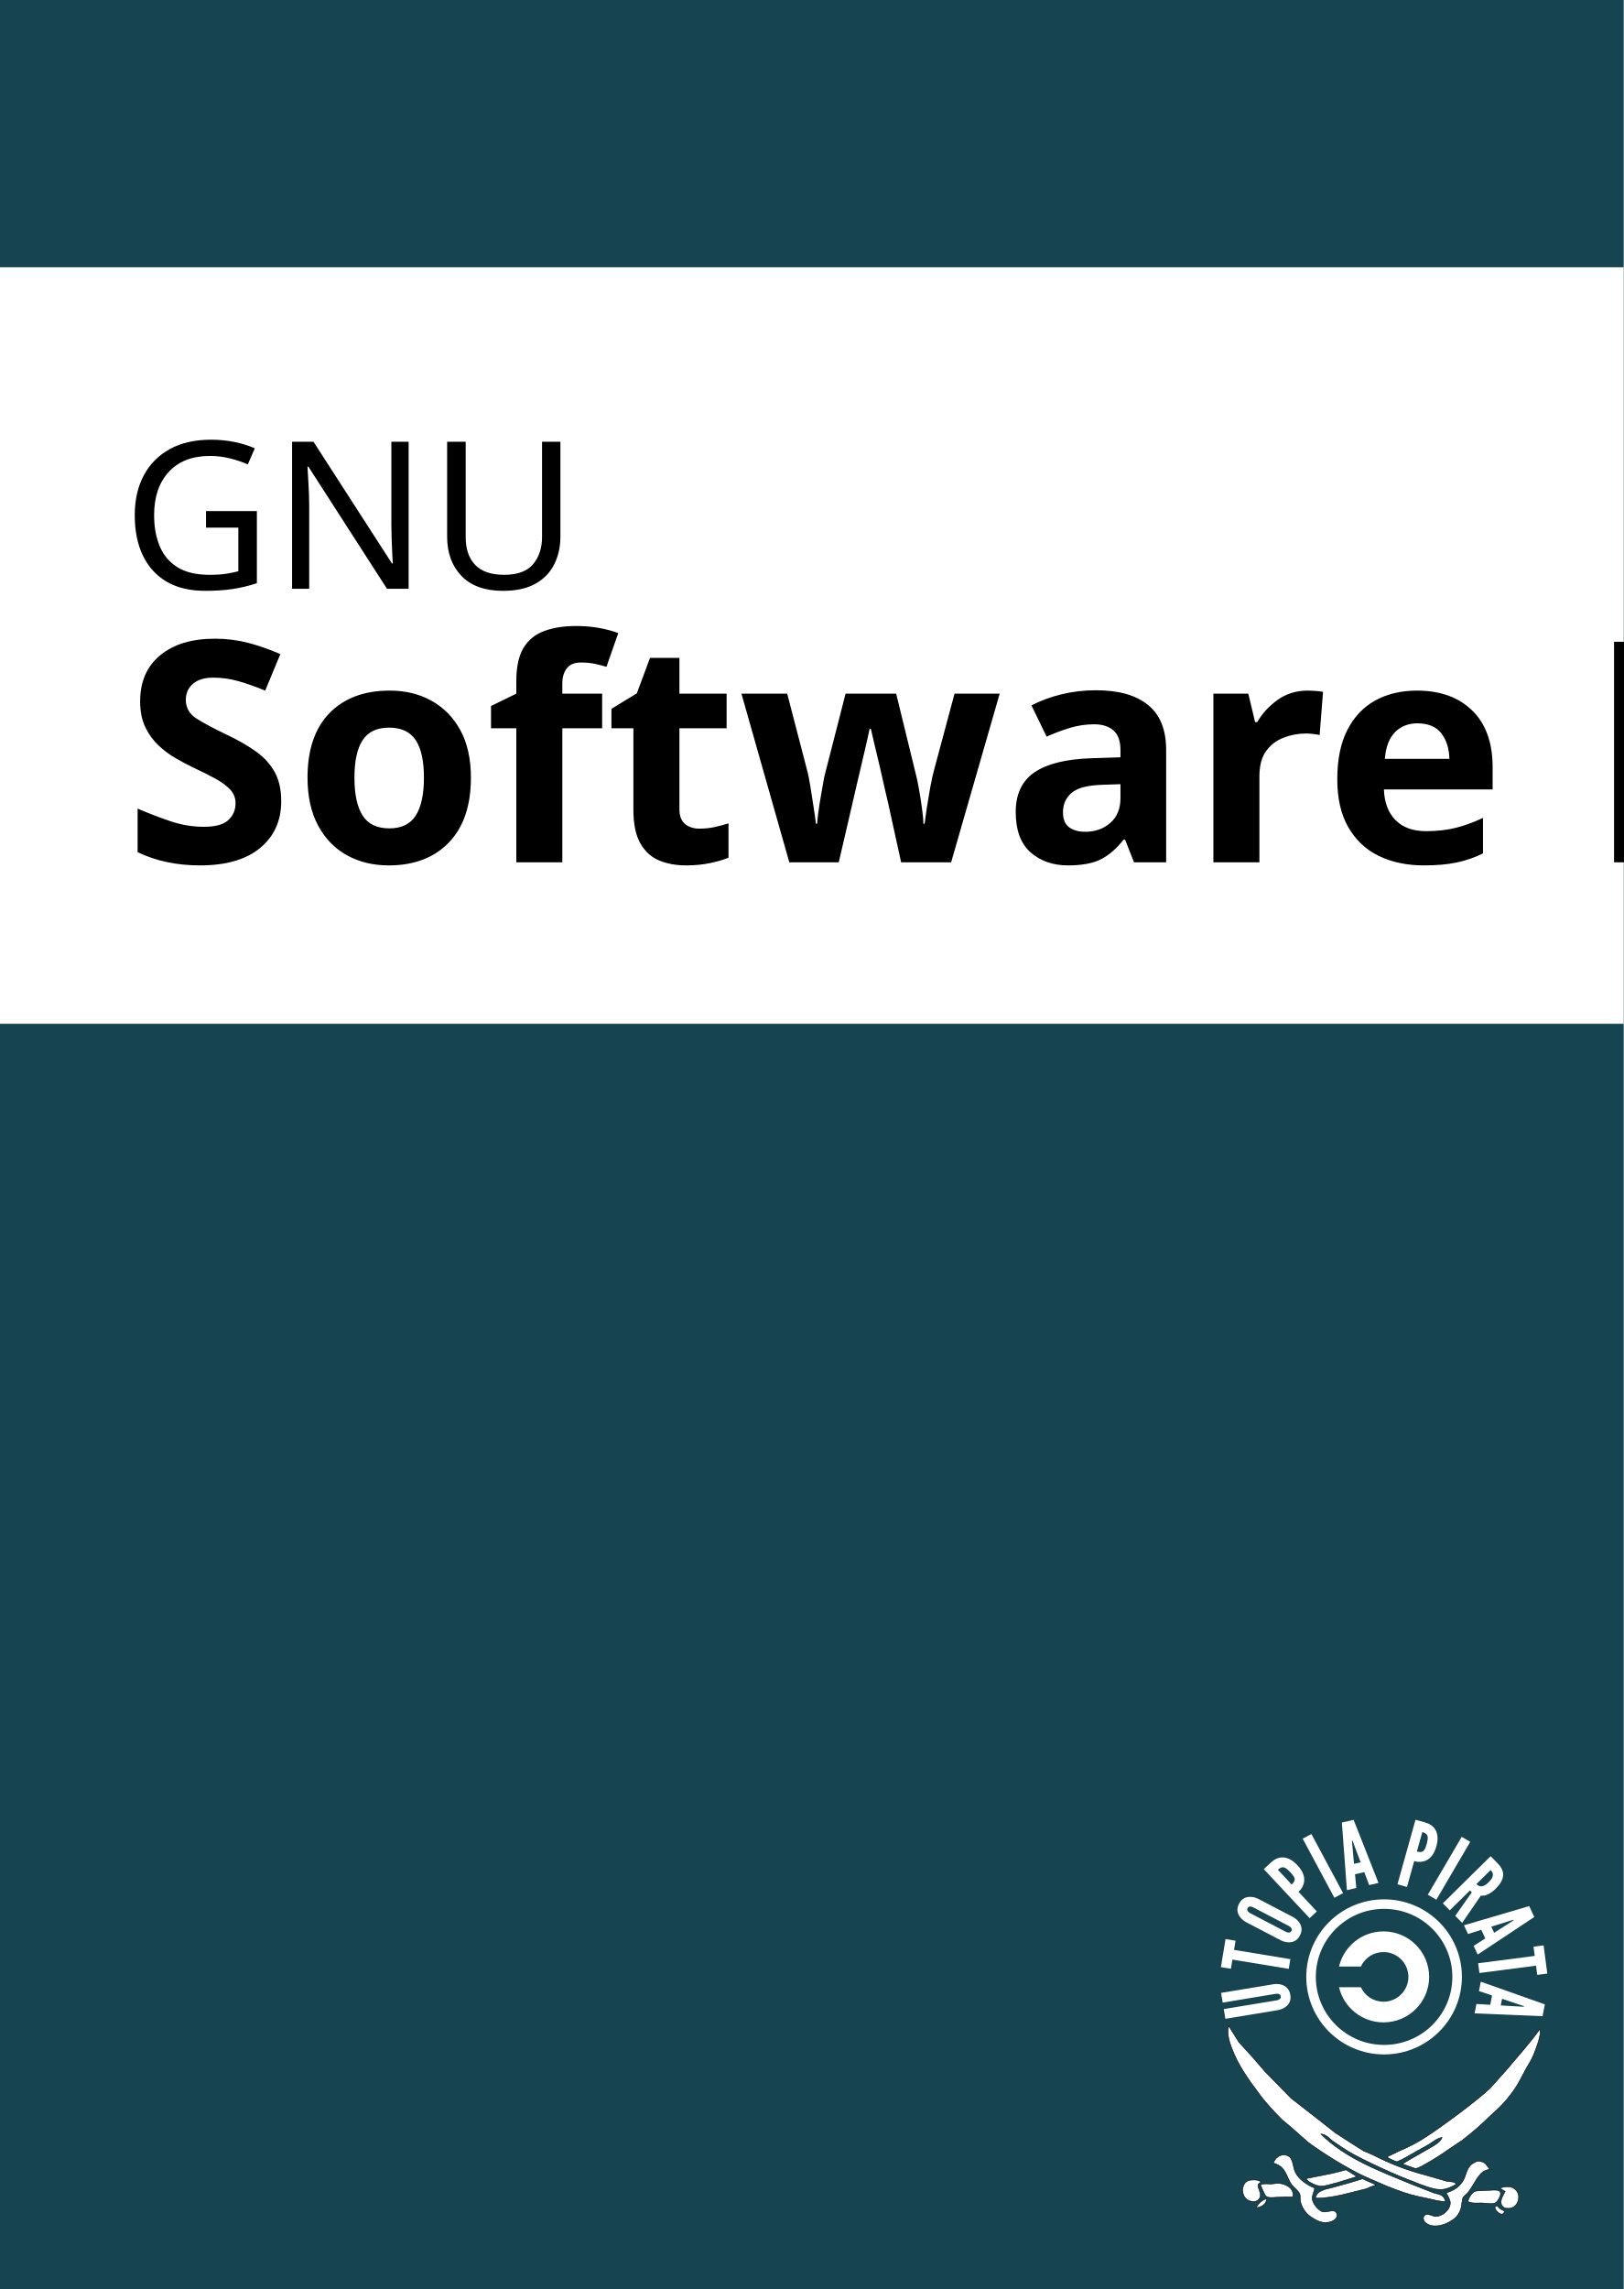
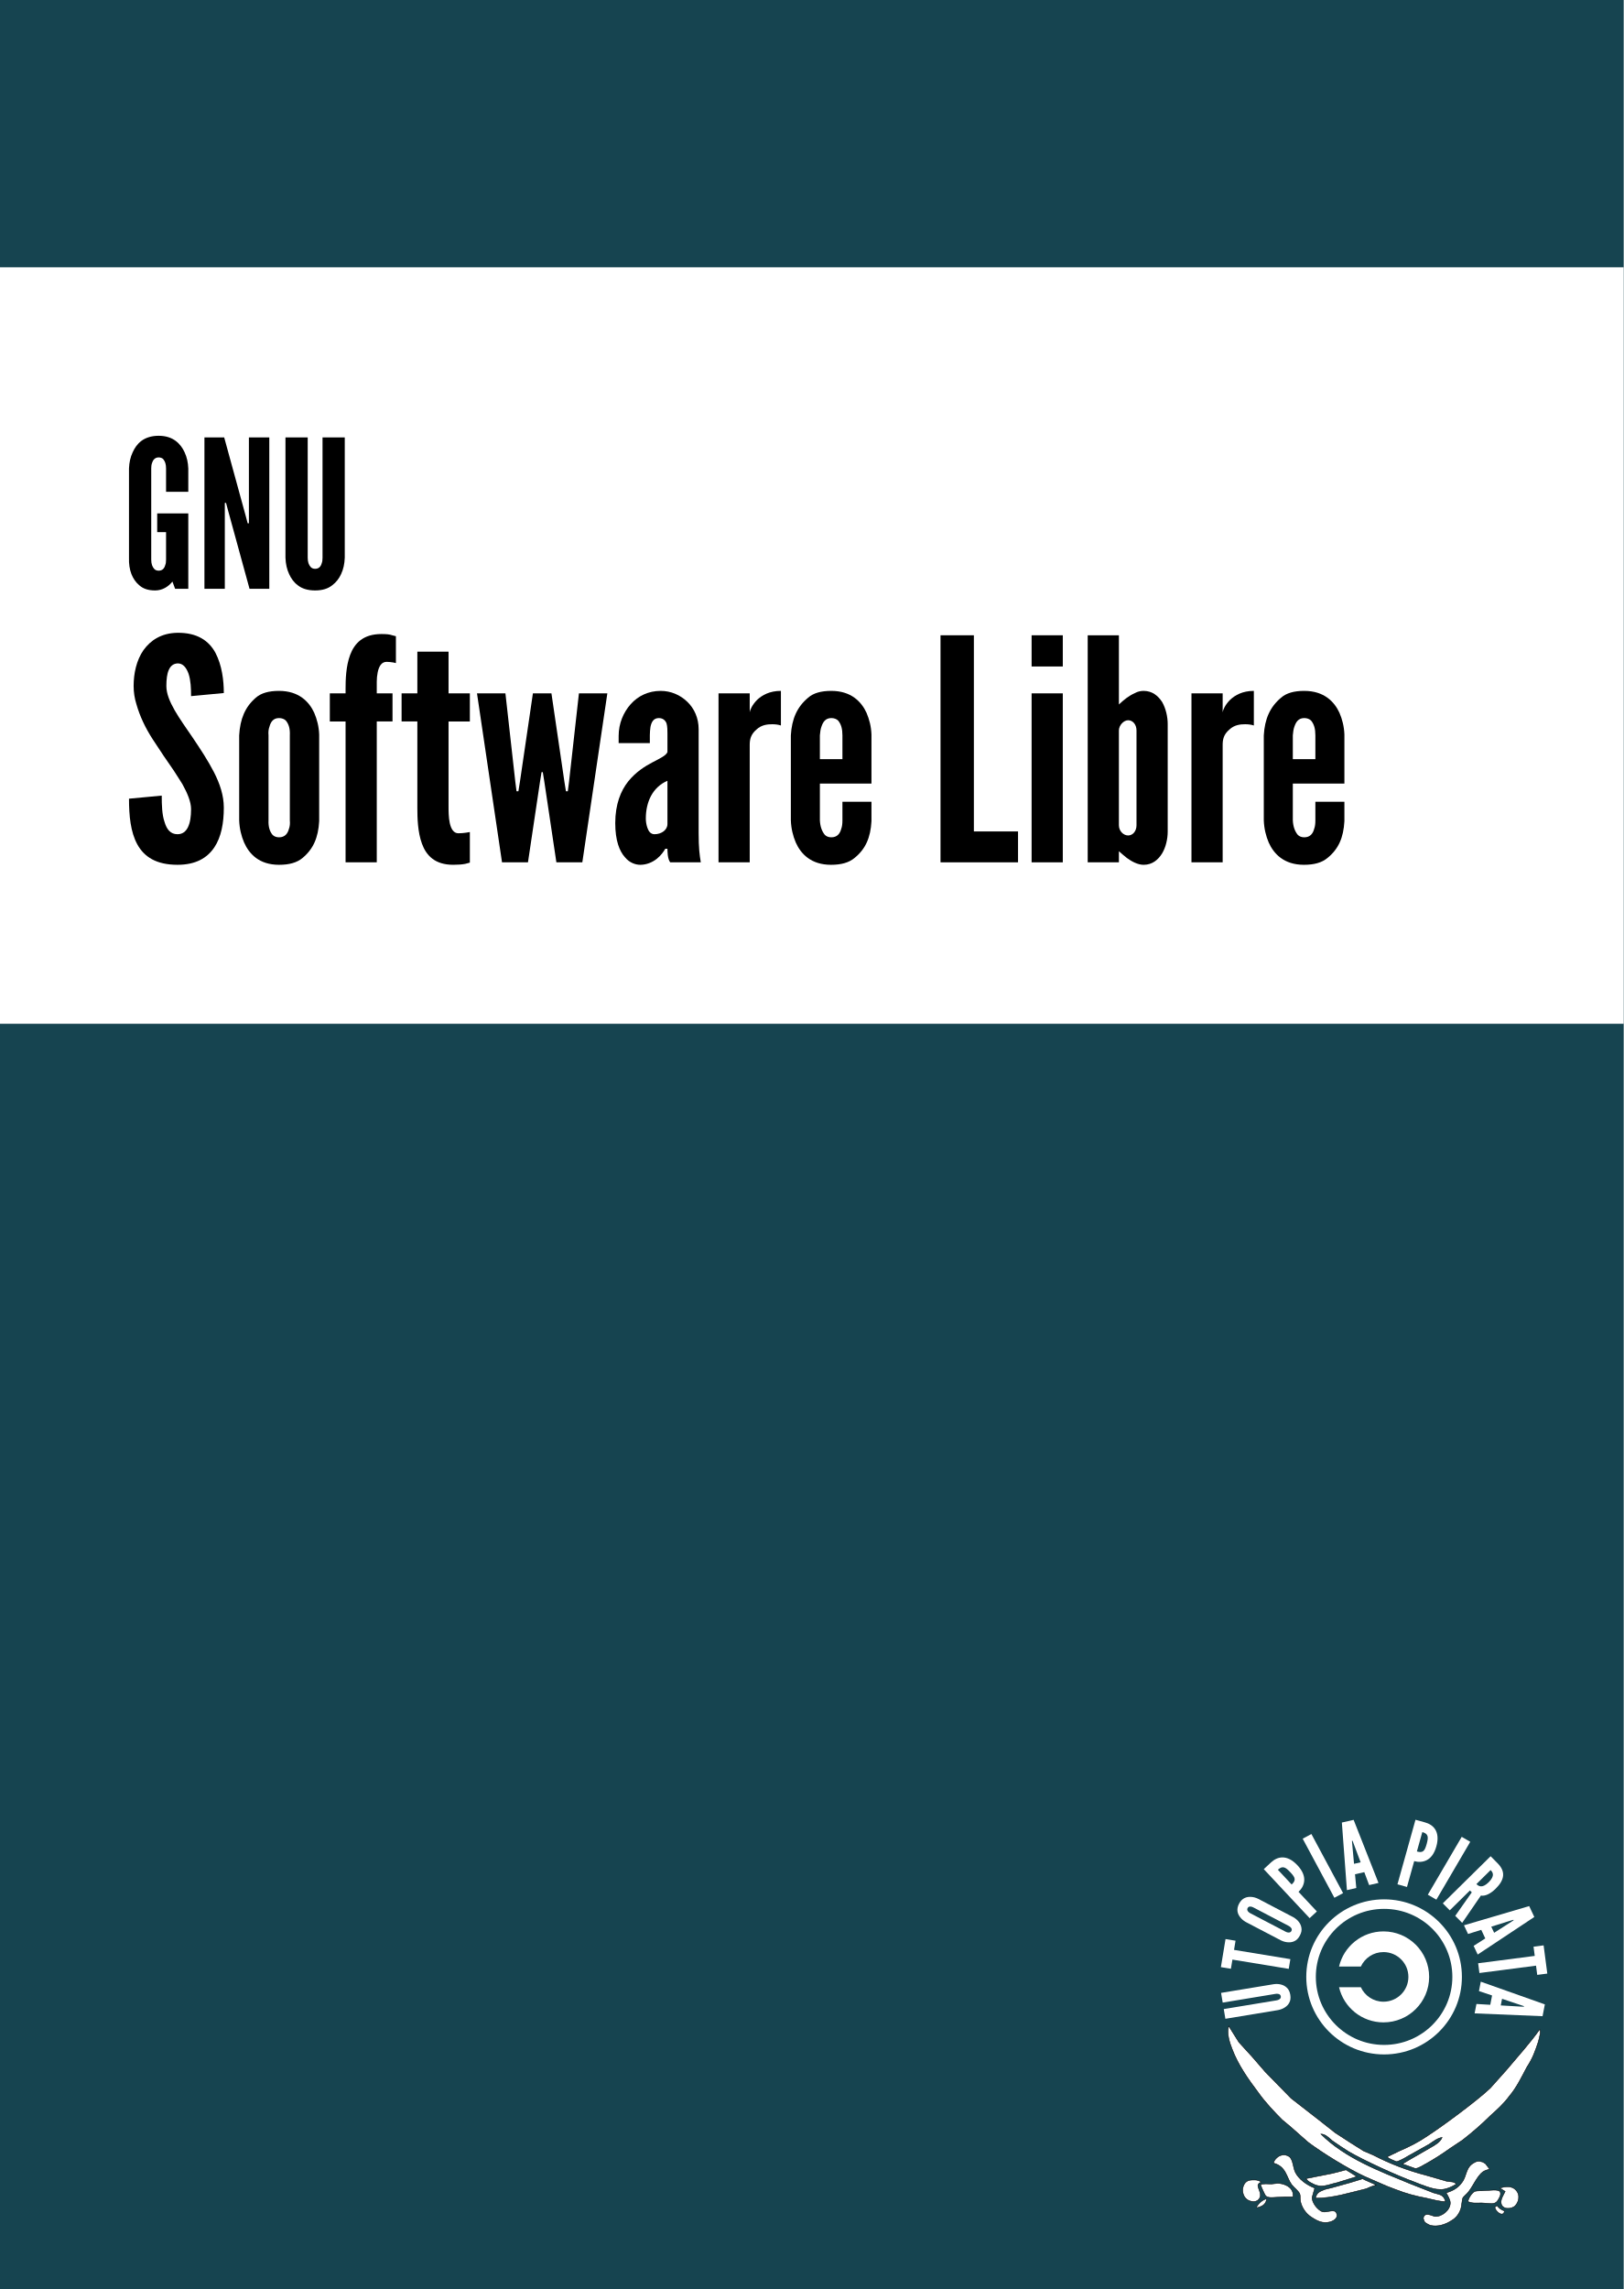
<svg xmlns="http://www.w3.org/2000/svg" width="372.047" height="524.409" id="svg2" version="1.1">
  <defs id="defs4" />
  <g id="layer1" transform="translate(0,-527.9527)">
    <g id="g3170" transform="translate(-372.0472,0)">
      <g transform="matrix(0.1610796,0,0,0.1605052,416.7153,910.6015)" id="layer1-8">
        <rect y="-2384.028" x="-277.304" height="3267.243" width="2309.71" id="rect3033" style="fill:#164450" />
        <g id="g3847" transform="matrix(0.6793735,0,0,0.6793735,-233.9343,225.037)" />
        <g transform="matrix(1.418919,0,0,1.418919,1084.94,-369.9956)" id="g4077">
          <g id="g3851" transform="matrix(0.6793735,0,0,0.6793735,-35.21522,207.5841)">
            <path d="m 910.841,610.029 c -15,21 -31.266,38.794 -49,60 l -24,27 c -20,19 -70,56 -93,71 -13,9 -27,16 -41,22 l -18.26,8.84 c 3,3 8.58,4.641 13.629,7 3,0 13.631,-5.84 16.631,-7.84 l 32,-18 c 6,-4 12,-9 19,-10 -3,7 -10,11 -17,15 l -19,11 c 0,0 -19.951,11.37 -22.68,13.26 5.469,2.16 13.68,4.641 18.889,6.74 5,0 11.791,-5 15.791,-7 11,-6 25,-15 36,-23 l 18,-12 c 14,-11 28,-23 41,-36 10,-9 20,-18 28,-29 11,-13 18,-28 26,-43 9,-14 12,-23 17,-38 1,-5 4,-13 2,-18 z" id="path719" style="fill:#ffffff;stroke:#000000;stroke-width:0.705" />
            <path d="m 451.841,605.029 c -3,11 1,24 5,34 9,24 24,45 39,65 9,13 24,29 35,40 l 12,10 26,23 c 21,16 60,40 84,51 l 32,14 13,5 c 15,6 30,10 46,13 9,2 19,5 28,5 -3,-11 -9,-10 -18,-13 l -33,-13 c -46,-19 -97,-38 -133,-74 7,0 12,6 17,10 7,5 16,11 24,16 22,13 72,36 97,45 10,4 27,11 37,11 8,1 19,-4 25,-8 -4,-4 -8,-3 -14,-4 l -31,-9 c -27,-7 -53,-17 -78,-30 l -14,-6 -19,-12 -23,-15 -24,-19 -41,-32 -38,-39 -19,-22 -20,-22 -15,-24 z" id="path725" style="fill:#ffffff;stroke:#000000;stroke-width:0.705" />
            <path d="m 772.841,852.029 c 2,4 6,10 6,15 0,11 -13,21 -23,20 -4,-1 -13,-6 -16,0 -1,2 -1,4 0,5 0,4 5,6 9,8 11,3 23,-1 32,-7 7,-4 12,-11 14,-19 l 2,-13 c 1,-4 5,-5 10,-12 6,-8 12,-22 20,-28 3,-2 6,-3 10,-4 -2,-3 -4,-5 -6,-8 -2,-1 -4,-3 -6,-3 -3,-1 -7,-1 -10,1 -14,7 -11,20 -19,30 -6,8 -13,12 -23,15 z" id="path731" style="fill:#ffffff;stroke:#000000;stroke-width:0.705" />
            <path d="m 804.841,865.029 c 7,3 13,2 20,2 l 15,1 c 7,0 9,-4 12,-10 1,-2 2,-6 0,-8 -2,-2 -6,-2 -9,-2 l -17,1 c -3,0 -8,0 -11,1 -5,3 -9,10 -10,15 z" id="path737" style="fill:#ffffff;stroke:#000000;stroke-width:0.705" />
            <path d="m 858.841,879.029 c -5,-2 -8,-4 -11,-8 -1,1 -2,1 -3,2 -1,5 12,17 14,6 z" id="path743" style="fill:#ffffff;stroke:#000000;stroke-width:0.705" />
            <path d="m 851.841,845.029 8,5 c -2,4 -7,12 -6,17 1,10 15,10 21,4 7,-8 7,-20 -3,-26 -6,-3 -13,-2 -20,0 z" id="path744" style="fill:#ffffff;stroke:#000000;stroke-width:0.705" />
            <path d="m 492.841,873.029 1,1 c 8,-2 13,-5 14,-13 -6,1 -12,7 -15,12 z" id="selection_x5F_to_x5F_path_x23_5" style="fill:#ffffff;stroke:#000000;stroke-width:0.705" />
            <path d="m 499.841,836.029 c -3,-2 -6,-3 -10,-3 -3,0 -6,0 -9,1 -10,4 -11,20 -3,27 4,4 14,6 18,1 4,-4 3,-9 1,-14 -1,-3 -3,-7 -1,-9 1,-2 3,-2 4,-3 z" id="selection_x5F_to_x5F_path_x23_4" style="fill:#ffffff;stroke:#000000;stroke-width:0.705" />
            <path d="m 498.841,840.029 c 1,3 6,15 8,17 3,2 6,2 9,2 l 18,-1 h 13 c 0,-3 0,-6 -1,-8 -3,-8 -14,-12 -22,-12 l -9,1 c -6,0 -11,-1 -16,1 z" id="selection_x5F_to_x5F_path_x23_3" style="fill:#ffffff;stroke:#000000;stroke-width:0.705" />
            <path d="m 517.841,808.029 c 19,5 19,21 27,32 3,4 11,10 12,14 1,3 0,4 1,11 2,9 8,18 16,23 9,6 17,10 28,7 6,-2 12,-6 9,-13 -3,-7 -14,0 -21,-2 -7,-3 -15,-13 -15,-21 l 4,-14 c -11,-4 -24,-13 -29,-24 -3,-7 -3,-17 -8,-22 -9,-7 -21,-1 -24,9 z" id="selection_x5F_to_x5F_path_x23_2" style="fill:#ffffff;stroke:#000000;stroke-width:0.705" />
            <path d="m 565.841,831.029 c 3,4 5,5 9,7 14,8 23,2 37,-1 l 29,-9 c -3.84,-2.58 -12.42,-7.95 -16,-10 l -19,5 -40,8 z" id="path758" style="fill:#ffffff;stroke:#000000;stroke-width:0.705" />
            <path d="m 579.841,860.029 c 26,0 50,-8 75,-14 0,0 11,-5.206 14.676,-5.206 -3.47,-2.529 -17.622,-7.638 -19.836,-9.634 -3,0.89 -14.84,4.84 -18.84,5.84 l -25,7 -12,3 c -7,3 -12,4 -14,13 z" id="path759" style="fill:#ffffff;stroke:#000000;stroke-width:0.705" />
          </g>
          <circle transform="matrix(0.6793735,0,0,0.6793734,172.0663,463.2414)" d="m 483.822,156.031 c 0,59.522 -48.253,107.775 -107.775,107.775 -59.522,0 -107.775,-48.253 -107.775,-107.775 0,-59.522 48.253,-107.775 107.775,-107.775 59.522,0 107.775,48.253 107.775,107.775 z" style="fill:none;stroke:#ffffff;stroke-width:14.095" cx="376.047" cy="156.031" r="107.775" id="circle3807" />
          <path transform="matrix(0.6793735,0,0,0.6793734,-233.9343,225.037)" style="fill:#ffffff" d="m 972.777,439.296 c -31.919,0 -58.663,22.231 -65.598,52.05 h 32.187 c 5.808,-12.648 18.59,-21.432 33.411,-21.432 20.282,0 36.742,16.46 36.742,36.741 0,20.281 -16.46,36.742 -36.742,36.742 -14.821,0 -27.604,-8.785 -33.411,-21.433 h -32.187 c 6.935,29.819 33.679,52.05 65.598,52.05 37.183,0 67.359,-30.177 67.359,-67.359 0,-37.182 -30.177,-67.359 -67.359,-67.359 z" id="path3809" />
          <g id="text3059" style="font-size:121.848px;font-style:normal;font-weight:normal;line-height:125%;letter-spacing:0px;word-spacing:0px;fill:#ffffff;fill-opacity:1;stroke:none;font-family:Bitstream Vera Sans" transform="matrix(-0.727029,0.1948069,-0.1948069,-0.727029,-611.7122,-436.375)">
            <g transform="matrix(0.9970736,-0.07644708,0.07644708,0.9970736,125.0675,-81.555)" id="g3922">
              <path transform="matrix(-0.8718552,-0.2336129,0.2336129,-0.8718552,-1786.466,-3244.887)" d="m -1183.899,-1543.73 c 0,70.294 -56.985,127.279 -127.279,127.279 -70.294,0 -127.279,-56.985 -127.279,-127.279 0,-70.294 56.985,-127.279 127.279,-127.279 70.294,0 127.279,56.985 127.279,127.279 z" id="path3865" style="fill:none;stroke:none" />
              <path d="m -778.049,-1594.949 -70.085,-12.322 c -3.579,-0.753 -6.693,-2.043 -9.221,-3.848 -2.21,-1.502 -4.195,-3.583 -5.573,-6.3 -1.498,-2.738 -2.009,-6.168 -1.249,-10.488 0.76,-4.32 2.43,-7.491 4.772,-9.553 2.222,-2.084 4.777,-3.243 7.367,-3.901 2.992,-0.835 6.359,-0.985 9.98,-0.472 l 70.085,12.322 -2.279,12.961 -70.085,-12.321 c -2.52,-0.443 -4.306,-0.138 -5.837,0.83 -0.706,0.495 -1.213,1.271 -1.403,2.351 -0.401,2.28 0.849,3.613 2.565,4.41 0.777,0.508 1.836,0.818 3.156,1.05 l 70.085,12.321 -2.279,12.961" style="font-style:normal;font-variant:normal;font-weight:normal;font-stretch:normal;fill:#ffffff;font-family:League Gothic;-inkscape-font-specification:League Gothic" id="path3897" />
              <path d="m -801.096,-1568.896 11.858,6.505 -18.284,33.331 -11.858,-6.505 5.978,-10.897 -66.662,-36.569 6.329,-11.538 66.662,36.569 5.978,-10.897" style="font-style:normal;font-variant:normal;font-weight:normal;font-stretch:normal;fill:#ffffff;font-family:League Gothic;-inkscape-font-specification:League Gothic" id="path3899" />
              <path d="m -902.227,-1531.277 c -2.401,-2.759 -4.106,-5.666 -5.034,-8.631 -0.857,-2.531 -1.185,-5.388 -0.646,-8.386 0.456,-3.087 2.118,-6.131 5.33,-9.119 3.212,-2.988 6.457,-4.509 9.569,-4.741 3.029,-0.322 5.766,0.294 8.229,1.332 2.89,1.139 5.666,3.05 8.245,5.643 l 35.937,38.629 c 2.318,2.67 4.023,5.577 4.951,8.542 0.857,2.531 1.357,5.394 0.818,8.392 -0.539,2.998 -2.207,6.214 -5.419,9.202 -3.212,2.988 -6.45,4.337 -9.479,4.658 -3.029,0.322 -5.938,-0.301 -8.401,-1.338 -2.89,-1.139 -5.666,-3.05 -8.162,-5.554 l -35.937,-38.629 m 45.572,29.665 c 1.66,1.784 3.179,2.701 5.067,2.942 0.861,0.031 1.824,-0.365 2.627,-1.112 1.695,-1.577 1.336,-3.573 0.614,-5.065 -0.396,-0.963 -1.054,-1.849 -1.884,-2.741 l -35.937,-38.629 c -1.743,-1.873 -3.351,-2.708 -5.156,-2.859 -0.861,-0.031 -1.735,0.282 -2.537,1.029 -1.695,1.577 -1.502,3.394 -0.614,5.064 0.313,0.874 0.971,1.759 1.884,2.741 l 35.937,38.629" style="font-style:normal;font-variant:normal;font-weight:normal;font-stretch:normal;fill:#ffffff;font-family:League Gothic;-inkscape-font-specification:League Gothic" id="path3901" />
              <path d="m -886.6,-1457.812 -12.058,5.27 c -5.248,2.293 -11.081,3.247 -16.759,1.208 -5.679,-2.039 -11.091,-7.121 -15.19,-16.499 -4.099,-9.379 -4.103,-16.691 -1.743,-22.243 2.36,-5.553 6.925,-9.409 12.172,-11.703 l -14.346,-32.825 12.058,-5.27 35.866,82.063 m -28.21,-31.686 c -3.684,1.61 -5.736,3.305 -6.247,5.789 -0.559,2.372 0.424,5.533 2.424,10.111 2.001,4.578 3.751,7.669 5.969,9.093 2.218,1.424 4.953,1.293 8.638,-0.318 l -10.784,-24.675" style="font-style:normal;font-variant:normal;font-weight:normal;font-stretch:normal;fill:#ffffff;font-family:League Gothic;-inkscape-font-specification:League Gothic" id="path3903" />
              <path d="m -948.994,-1436.605 -13.007,2 -13.612,-88.518 13.007,-2 13.612,88.518" style="font-style:normal;font-variant:normal;font-weight:normal;font-stretch:normal;fill:#ffffff;font-family:League Gothic;-inkscape-font-specification:League Gothic" id="path3905" />
              <path d="m -981.755,-1521.022 -23.621,87.44 -15.98,-1.829 -3.254,-90.516 12.711,1.455 0.343,18.436 12.59,1.441 4.499,-17.882 12.711,1.455 m -29.026,57.509 0.1,2.342 0.726,0.083 0.626,-2.259 6.967,-27.656 -8.958,-1.025 0.538,28.515" style="font-style:normal;font-variant:normal;font-weight:normal;font-stretch:normal;fill:#ffffff;font-family:League Gothic;-inkscape-font-specification:League Gothic" id="path3907" />
              <path d="m -1099.117,-1462.629 -10.788,-7.536 c -4.695,-3.28 -8.552,-7.758 -9.776,-13.666 -1.224,-5.908 0.287,-13.177 6.148,-21.567 5.862,-8.391 12.097,-12.21 18.065,-13.094 5.968,-0.884 11.64,0.997 16.335,4.277 l 20.515,-29.367 10.788,7.536 -51.288,73.418 m 12.309,-40.599 c -3.296,-2.303 -5.813,-3.169 -8.198,-2.308 -2.315,0.761 -4.499,3.248 -7.36,7.344 -2.861,4.095 -4.585,7.202 -4.642,9.837 -0.057,2.635 1.482,4.9 4.778,7.203 l 15.421,-22.076" style="font-style:normal;font-variant:normal;font-weight:normal;font-stretch:normal;fill:#ffffff;font-family:League Gothic;-inkscape-font-specification:League Gothic" id="path3909" />
              <path d="m -1149.632,-1504.595 -8.52,-10.03 68.257,-57.98 8.52,10.03 -68.257,57.98" style="font-style:normal;font-variant:normal;font-weight:normal;font-stretch:normal;fill:#ffffff;font-family:League Gothic;-inkscape-font-specification:League Gothic" id="path3911" />
              <path d="m -1106.421,-1601.344 -31.235,22.31 1.51,3.195 34.151,-16.141 5.623,11.898 -80.97,38.27 -5.623,-11.898 c -6.717,-14.211 -1.539,-24.071 13.774,-31.308 8.042,-3.801 16.302,-5.144 21.521,-2.086 l 35.625,-26.138 5.623,11.898 m -40.741,30.712 c -0.781,-1.653 -2.043,-3.752 -4.418,-4.785 -2.375,-1.034 -6.027,-1.06 -11.755,1.648 -5.729,2.708 -8.136,5.598 -8.845,8.089 -0.709,2.492 0.222,4.747 1.003,6.399 l 24.016,-11.351" style="font-style:normal;font-variant:normal;font-weight:normal;font-stretch:normal;fill:#ffffff;font-family:League Gothic;-inkscape-font-specification:League Gothic" id="path3913" />
              <path d="m -1113.222,-1617.132 -90.458,-4.586 -1.593,-16.005 87.778,-22.331 1.268,12.731 -17.946,4.236 1.255,12.61 18.429,0.614 1.268,12.731 m -62.349,-16.201 -2.268,0.593 0.072,0.728 2.34,0.134 28.504,0.958 -0.893,-8.972 -27.756,6.559" style="font-style:normal;font-variant:normal;font-weight:normal;font-stretch:normal;fill:#ffffff;font-family:League Gothic;-inkscape-font-specification:League Gothic" id="path3915" />
              <path d="m -1191.145,-1674.824 -13.232,-2.803 7.878,-37.191 13.232,2.803 -2.575,12.159 74.383,15.756 -2.727,12.874 -74.383,-15.756 -2.575,12.159" style="font-style:normal;font-variant:normal;font-weight:normal;font-stretch:normal;fill:#ffffff;font-family:League Gothic;-inkscape-font-specification:League Gothic" id="path3917" />
              <path d="m -1109.326,-1695.634 -70.438,-56.94 8.13,-13.878 84.111,33.6 -6.467,11.039 -17.002,-7.136 -6.406,10.934 14.539,11.341 -6.467,11.039 m -40.876,-49.789 -2.182,-0.855 -0.37,0.631 1.813,1.486 22.482,17.549 4.558,-7.78 -26.301,-11.03" style="font-style:normal;font-variant:normal;font-weight:normal;font-stretch:normal;fill:#ffffff;font-family:League Gothic;-inkscape-font-specification:League Gothic" id="path3919" />
            </g>
          </g>
        </g>
      </g>
      <rect y="589.186" x="372.047" height="173.311" width="372.047" id="rect3035" style="fill:#ffffff" />
      <g id="g3134" transform="translate(651.7128,-45.1749)">
-         <text xml:space="preserve" style="font-size:70.772px;font-style:normal;font-variant:normal;font-weight:normal;font-stretch:normal;line-height:125%;letter-spacing:0px;word-spacing:0px;fill:#000000;fill-opacity:1;stroke:none;font-family:FontAwesome;-inkscape-font-specification:FontAwesome" x="-251.382" y="770.687" id="text3110-2">
-           <tspan id="tspan3112-9" x="-251.382" y="770.687" style="font-style:normal;font-variant:normal;font-weight:bold;font-stretch:normal;font-family:League Gothic;-inkscape-font-specification:League Gothic Bold">Software Libre</tspan>
-         </text>
-         <text xml:space="preserve" style="font-size:47.181px;font-style:normal;font-variant:normal;font-weight:normal;font-stretch:normal;line-height:125%;letter-spacing:0px;word-spacing:0px;fill:#000000;fill-opacity:1;stroke:none;font-family:FontAwesome;-inkscape-font-specification:FontAwesome" x="-251.666" y="708.019" id="text3114">
-           <tspan id="tspan3116" x="-251.666" y="708.019" style="font-style:normal;font-variant:normal;font-weight:normal;font-stretch:normal;font-family:League Gothic;-inkscape-font-specification:League Gothic">GNU</tspan>
-         </text>
+         <g style="font-size:70.772px;font-style:normal;font-variant:normal;font-weight:normal;font-stretch:normal;line-height:125%;letter-spacing:0px;word-spacing:0px;fill:#000000;fill-opacity:1;stroke:none;font-family:FontAwesome;-inkscape-font-specification:FontAwesome" id="text3110-2">
+           <path d="m -235.883,732.612 c 0,-1.699 -0.071,-3.609 -0.566,-5.096 -0.495,-1.415 -1.274,-2.406 -2.477,-2.406 -1.982,0.071 -2.619,2.123 -2.619,5.166 0,1.769 0.778,3.609 1.911,5.591 1.132,1.982 2.619,4.034 4.105,6.228 1.769,2.619 3.539,5.308 4.883,7.926 1.345,2.619 2.265,5.308 2.265,8.139 0,3.468 -0.566,6.723 -2.194,9.13 -1.628,2.406 -4.246,3.963 -8.422,3.963 -4.883,0 -7.643,-1.84 -9.2,-4.671 -1.557,-2.831 -1.911,-6.582 -1.911,-10.474 l 7.502,-0.708 c 0,2.194 0.071,4.388 0.637,6.016 0.495,1.699 1.345,2.831 2.972,2.831 2.265,0 3.114,-2.406 3.114,-5.733 0,-1.699 -0.849,-3.68 -1.982,-5.733 -0.637,-0.991 -1.274,-2.052 -1.982,-3.114 -1.486,-2.123 -3.114,-4.529 -4.812,-7.148 -1.699,-2.619 -2.972,-5.308 -3.751,-8.068 -0.425,-1.345 -0.637,-2.76 -0.637,-4.176 0,-2.831 0.637,-5.874 2.265,-8.21 1.628,-2.265 4.105,-3.892 7.714,-3.963 4.6,-0.071 7.29,1.84 8.776,4.6 1.486,2.831 1.911,6.299 1.911,9.2 l -7.502,0.708" style="font-weight:bold;font-family:League Gothic;-inkscape-font-specification:League Gothic Bold" id="path3214" />
+           <path d="m -206.531,761.275 c -0.212,3.751 -1.345,6.369 -3.822,8.422 -1.274,1.062 -3.043,1.557 -5.379,1.557 -4.6,0 -6.865,-2.548 -7.997,-5.096 -0.637,-1.486 -1.062,-3.185 -1.132,-5.096 l 0,-19.462 c 0.212,-3.751 1.345,-6.511 3.822,-8.634 1.203,-1.062 2.972,-1.557 5.308,-1.557 4.6,0 6.936,2.548 8.068,5.025 0.637,1.486 1.062,3.114 1.132,4.954 l 0,19.887 m -6.723,-19.675 c 0.071,-1.486 -0.212,-2.548 -0.92,-3.397 -0.354,-0.354 -0.92,-0.566 -1.557,-0.566 -1.345,0 -1.911,0.92 -2.194,1.982 -0.212,0.566 -0.283,1.203 -0.212,1.982 l 0,19.462 c -0.071,1.486 0.283,2.548 0.92,3.326 0.354,0.354 0.849,0.566 1.486,0.566 1.345,0 1.982,-0.849 2.265,-1.911 0.212,-0.566 0.283,-1.203 0.212,-1.982 l 0,-19.462" style="font-weight:bold;font-family:League Gothic;-inkscape-font-specification:League Gothic Bold" id="path3216" />
+           <path d="m -200.483,770.687 0,-32.272 -3.609,0 0,-6.44 3.609,0 0,-1.062 c 0,-1.982 0.071,-5.166 1.062,-7.785 0.991,-2.619 2.972,-4.742 7.148,-4.742 1.132,0 1.911,0.071 2.477,0.283 l 0.849,0.212 0,6.157 c -0.212,-0.071 -0.425,-0.071 -0.637,-0.142 -0.495,-0.071 -0.991,-0.142 -1.486,-0.142 -1.203,0 -1.769,1.062 -2.052,2.406 -0.142,0.708 -0.212,1.415 -0.212,2.123 0,0.708 0,1.274 0,1.699 l 0,0.991 3.609,0 0,6.44 -3.609,0 0,32.272 -7.148,0" style="font-weight:bold;font-family:League Gothic;-inkscape-font-specification:League Gothic Bold" id="path3218" />
+           <path d="m -176.886,722.421 0,9.554 4.883,0 0,6.44 -4.883,0 0,19.25 c 0,1.203 0,2.76 0.283,4.034 0.283,1.274 0.849,2.335 1.982,2.335 0.566,0 1.274,-0.071 1.769,-0.142 0.283,-0.071 0.566,-0.071 0.849,-0.142 l 0,7.006 c -0.354,0.071 -0.708,0.212 -1.062,0.283 -0.708,0.142 -1.628,0.212 -2.76,0.212 -4.176,0 -6.157,-2.123 -7.148,-4.812 -0.991,-2.689 -1.062,-5.945 -1.062,-8.21 l 0,-19.816 -3.609,0 0,-6.44 3.609,0 0,-9.554 7.148,0" style="font-weight:bold;font-family:League Gothic;-inkscape-font-specification:League Gothic Bold" id="path3220" />
+           <path d="m -152.177,770.687 -2.76,-18.471 -0.354,-2.194 -0.283,0 -0.354,2.194 -2.76,18.471 -5.945,0 -5.733,-38.712 6.511,0 2.265,20.241 0.283,2.194 0.425,0 0.354,-2.194 2.972,-20.241 4.246,0 2.972,20.241 0.354,2.194 0.425,0 0.283,-2.194 2.265,-20.241 6.511,0 -5.733,38.712 -5.945,0" style="font-weight:bold;font-family:League Gothic;-inkscape-font-specification:League Gothic Bold" id="path3222" />
+           <path d="m -126.728,741.176 c 0,-0.637 0,-1.628 -0.212,-2.335 -0.283,-0.708 -0.849,-1.203 -1.769,-1.203 -1.203,0 -1.699,0.92 -1.911,2.052 -0.071,0.566 -0.142,1.203 -0.142,1.84 0,0.637 0,1.274 0,1.84 l -7.148,0 0,-1.628 c 0,-2.831 1.062,-5.379 2.76,-7.289 1.699,-1.911 4.105,-3.043 6.865,-3.043 2.335,0 4.459,0.92 6.086,2.477 1.628,1.557 2.619,3.751 2.619,6.299 l 0,23.779 c 0,3.468 0.212,5.025 0.495,6.723 l -7.006,0 c -0.637,-0.778 -0.637,-2.619 -0.637,-3.114 l -0.495,0 c -0.354,0.637 -0.991,1.557 -1.982,2.335 -0.991,0.778 -2.335,1.345 -3.751,1.345 -0.92,0 -2.406,-0.354 -3.539,-1.769 -1.203,-1.345 -2.194,-3.751 -2.194,-7.785 0,-4.317 1.274,-7.431 2.972,-9.554 1.699,-2.123 3.822,-3.468 5.591,-4.388 1.769,-0.92 3.114,-1.557 3.397,-2.335 l 0,-4.246 m 0,10.828 c -3.468,1.486 -4.954,4.954 -4.954,8.634 0,0.495 0.071,1.345 0.354,2.123 0.283,0.849 0.778,1.486 1.628,1.486 1.628,0 2.972,-0.991 2.972,-2.335 l 0,-9.908" style="font-weight:bold;font-family:League Gothic;-inkscape-font-specification:League Gothic Bold" id="path3224" />
+           <path d="m -100.729,739.335 c -0.637,-0.212 -1.345,-0.283 -1.982,-0.283 -1.132,0 -2.477,0.142 -3.609,1.203 -1.345,1.132 -1.557,2.335 -1.557,3.539 l 0,26.893 -7.148,0 0,-38.712 7.148,0 0,4.317 c 0.071,-0.495 0.566,-1.699 1.699,-2.831 1.132,-1.062 2.831,-2.052 5.449,-2.052 l 0,7.926" style="font-weight:bold;font-family:League Gothic;-inkscape-font-specification:League Gothic Bold" id="path3226" />
+           <path d="m -79.98,756.816 0,4.459 c -0.212,3.751 -1.345,6.369 -3.892,8.422 -1.274,1.062 -3.043,1.557 -5.379,1.557 -4.6,0 -6.936,-2.548 -8.068,-5.096 -0.637,-1.486 -1.062,-3.185 -1.132,-5.096 l 0,-19.462 c 0.212,-3.751 1.415,-6.511 3.963,-8.634 1.203,-1.062 2.972,-1.557 5.308,-1.557 4.6,0 6.936,2.548 8.068,5.025 0.637,1.486 1.062,3.114 1.132,4.954 l 0,11.253 -11.819,0 0,8.422 c 0.071,1.486 0.495,2.548 1.132,3.326 0.354,0.354 0.849,0.566 1.486,0.566 1.345,0 1.982,-0.849 2.265,-1.911 0.212,-0.566 0.283,-1.203 0.283,-1.982 l 0,-4.246 6.653,0 m -11.819,-9.767 5.166,0 0,-5.449 c 0,-1.486 -0.283,-2.548 -0.991,-3.397 -0.354,-0.354 -0.92,-0.566 -1.557,-0.566 -1.345,0 -1.911,0.92 -2.265,1.982 -0.212,0.566 -0.283,1.203 -0.354,1.982 l 0,5.449" style="font-weight:bold;font-family:League Gothic;-inkscape-font-specification:League Gothic Bold" id="path3228" />
+           <path d="m -64.158,718.67 7.643,0 0,44.94 10.12,0 0,7.077 -17.764,0 0,-52.017" style="font-weight:bold;font-family:League Gothic;-inkscape-font-specification:League Gothic Bold" id="path3230" />
+           <path d="m -43.286,718.67 7.148,0 0,7.148 -7.148,0 0,-7.148 m 0,52.017 0,-38.712 7.148,0 0,38.712 -7.148,0" style="font-weight:bold;font-family:League Gothic;-inkscape-font-specification:League Gothic Bold" id="path3232" />
+           <path d="m -30.431,718.67 7.148,0 0,15.853 c 1.203,-1.132 2.265,-1.982 3.68,-2.619 0.637,-0.354 1.345,-0.495 1.982,-0.495 1.982,0 3.326,1.132 4.246,2.548 0.849,1.486 1.274,3.397 1.274,5.025 l 0,24.699 c 0,1.628 -0.425,3.539 -1.274,4.954 -0.92,1.486 -2.265,2.619 -4.246,2.619 -1.345,0 -2.76,-0.778 -3.822,-1.557 -0.637,-0.495 -1.203,-0.991 -1.84,-1.557 l 0,2.548 -7.148,0 0,-52.017 m 7.148,43.525 c 0,1.345 1.062,2.335 2.123,2.335 1.062,0 1.911,-0.991 1.911,-2.335 l 0,-21.727 c 0,-1.345 -0.849,-2.335 -1.911,-2.335 -1.062,0 -2.123,1.203 -2.123,2.335 l 0,21.727" style="font-weight:bold;font-family:League Gothic;-inkscape-font-specification:League Gothic Bold" id="path3234" />
+           <path d="m 7.64,739.335 c -0.637,-0.212 -1.345,-0.283 -1.982,-0.283 -1.132,0 -2.477,0.142 -3.609,1.203 -1.345,1.132 -1.557,2.335 -1.557,3.539 l 0,26.893 -7.148,0 0,-38.712 7.148,0 0,4.317 c 0.071,-0.495 0.566,-1.699 1.699,-2.831 1.132,-1.062 2.831,-2.052 5.449,-2.052 l 0,7.926" style="font-weight:bold;font-family:League Gothic;-inkscape-font-specification:League Gothic Bold" id="path3236" />
+           <path d="m 28.389,756.816 0,4.459 c -0.212,3.751 -1.345,6.369 -3.892,8.422 -1.274,1.062 -3.043,1.557 -5.379,1.557 -4.6,0 -6.936,-2.548 -8.068,-5.096 -0.637,-1.486 -1.062,-3.185 -1.132,-5.096 l 0,-19.462 c 0.212,-3.751 1.415,-6.511 3.963,-8.634 1.203,-1.062 2.972,-1.557 5.308,-1.557 4.6,0 6.936,2.548 8.068,5.025 0.637,1.486 1.062,3.114 1.132,4.954 l 0,11.253 -11.819,0 0,8.422 c 0.071,1.486 0.495,2.548 1.132,3.326 0.354,0.354 0.849,0.566 1.486,0.566 1.345,0 1.982,-0.849 2.265,-1.911 0.212,-0.566 0.283,-1.203 0.283,-1.982 l 0,-4.246 6.653,0 m -11.819,-9.767 5.166,0 0,-5.449 c 0,-1.486 -0.283,-2.548 -0.991,-3.397 -0.354,-0.354 -0.92,-0.566 -1.557,-0.566 -1.345,0 -1.911,0.92 -2.265,1.982 -0.212,0.566 -0.283,1.203 -0.354,1.982 l 0,5.449" style="font-weight:bold;font-family:League Gothic;-inkscape-font-specification:League Gothic Bold" id="path3238" />
+         </g>
+         <g style="font-size:47.181px;font-style:normal;font-variant:normal;font-weight:normal;font-stretch:normal;line-height:125%;letter-spacing:0px;word-spacing:0px;fill:#000000;fill-opacity:1;stroke:none;font-family:FontAwesome;-inkscape-font-specification:FontAwesome" id="text3114">
+           <path d="m -241.616,685.797 0,-5.331 c 0,-0.944 -0.189,-1.604 -0.661,-2.17 -0.236,-0.236 -0.613,-0.377 -1.038,-0.377 -0.896,0 -1.321,0.661 -1.51,1.274 -0.142,0.377 -0.189,0.802 -0.189,1.274 l 0,20.854 c 0,0.991 0.236,1.651 0.708,2.17 0.236,0.236 0.566,0.377 0.991,0.377 0.896,0 1.321,-0.566 1.51,-1.274 0.142,-0.33 0.189,-0.755 0.189,-1.274 l 0,-6.275 -2.029,0 0,-4.293 7.124,0 0,17.268 -3.02,0 -0.613,-1.651 c -0.944,1.18 -2.312,2.029 -3.963,2.029 -1.651,0 -2.784,-0.425 -3.633,-1.18 -0.849,-0.708 -1.415,-1.604 -1.793,-2.548 -0.425,-1.085 -0.613,-2.359 -0.566,-3.775 l 0,-20.429 c 0.047,-1.368 0.33,-2.642 0.849,-3.727 0.425,-0.944 1.038,-1.887 1.982,-2.595 0.944,-0.708 2.265,-1.18 3.963,-1.18 1.699,0 2.972,0.472 3.916,1.18 0.944,0.708 1.604,1.651 2.029,2.595 0.519,1.085 0.802,2.359 0.849,3.727 l 0,5.331 -5.096,0" style="font-family:League Gothic;-inkscape-font-specification:League Gothic" id="path3241" />
+           <path d="m -227.444,689.949 -0.425,-1.604 -0.283,0 0,19.675 -4.671,0 0,-34.678 4.529,0 4.954,18.07 0.425,1.604 0.283,0 0,-19.675 4.671,0 0,34.678 -4.529,0 -4.954,-18.07" style="font-family:League Gothic;-inkscape-font-specification:League Gothic" id="path3243" />
+           <path d="m -200.667,673.341 0,27.554 c -0.047,1.415 -0.33,2.689 -0.849,3.775 -0.425,0.944 -1.085,1.84 -2.029,2.548 -0.944,0.755 -2.218,1.18 -3.916,1.18 -1.699,0 -3.02,-0.425 -3.963,-1.18 -0.944,-0.708 -1.557,-1.604 -1.982,-2.548 -0.519,-1.085 -0.802,-2.359 -0.849,-3.775 l 0,-27.554 5.096,0 0,27.554 c 0,0.991 0.236,1.651 0.708,2.17 0.236,0.236 0.566,0.377 0.991,0.377 0.896,0 1.321,-0.566 1.51,-1.274 0.142,-0.33 0.189,-0.755 0.189,-1.274 l 0,-27.554 5.096,0" style="font-family:League Gothic;-inkscape-font-specification:League Gothic" id="path3245" />
+         </g>
      </g>
    </g>
  </g>
</svg>
